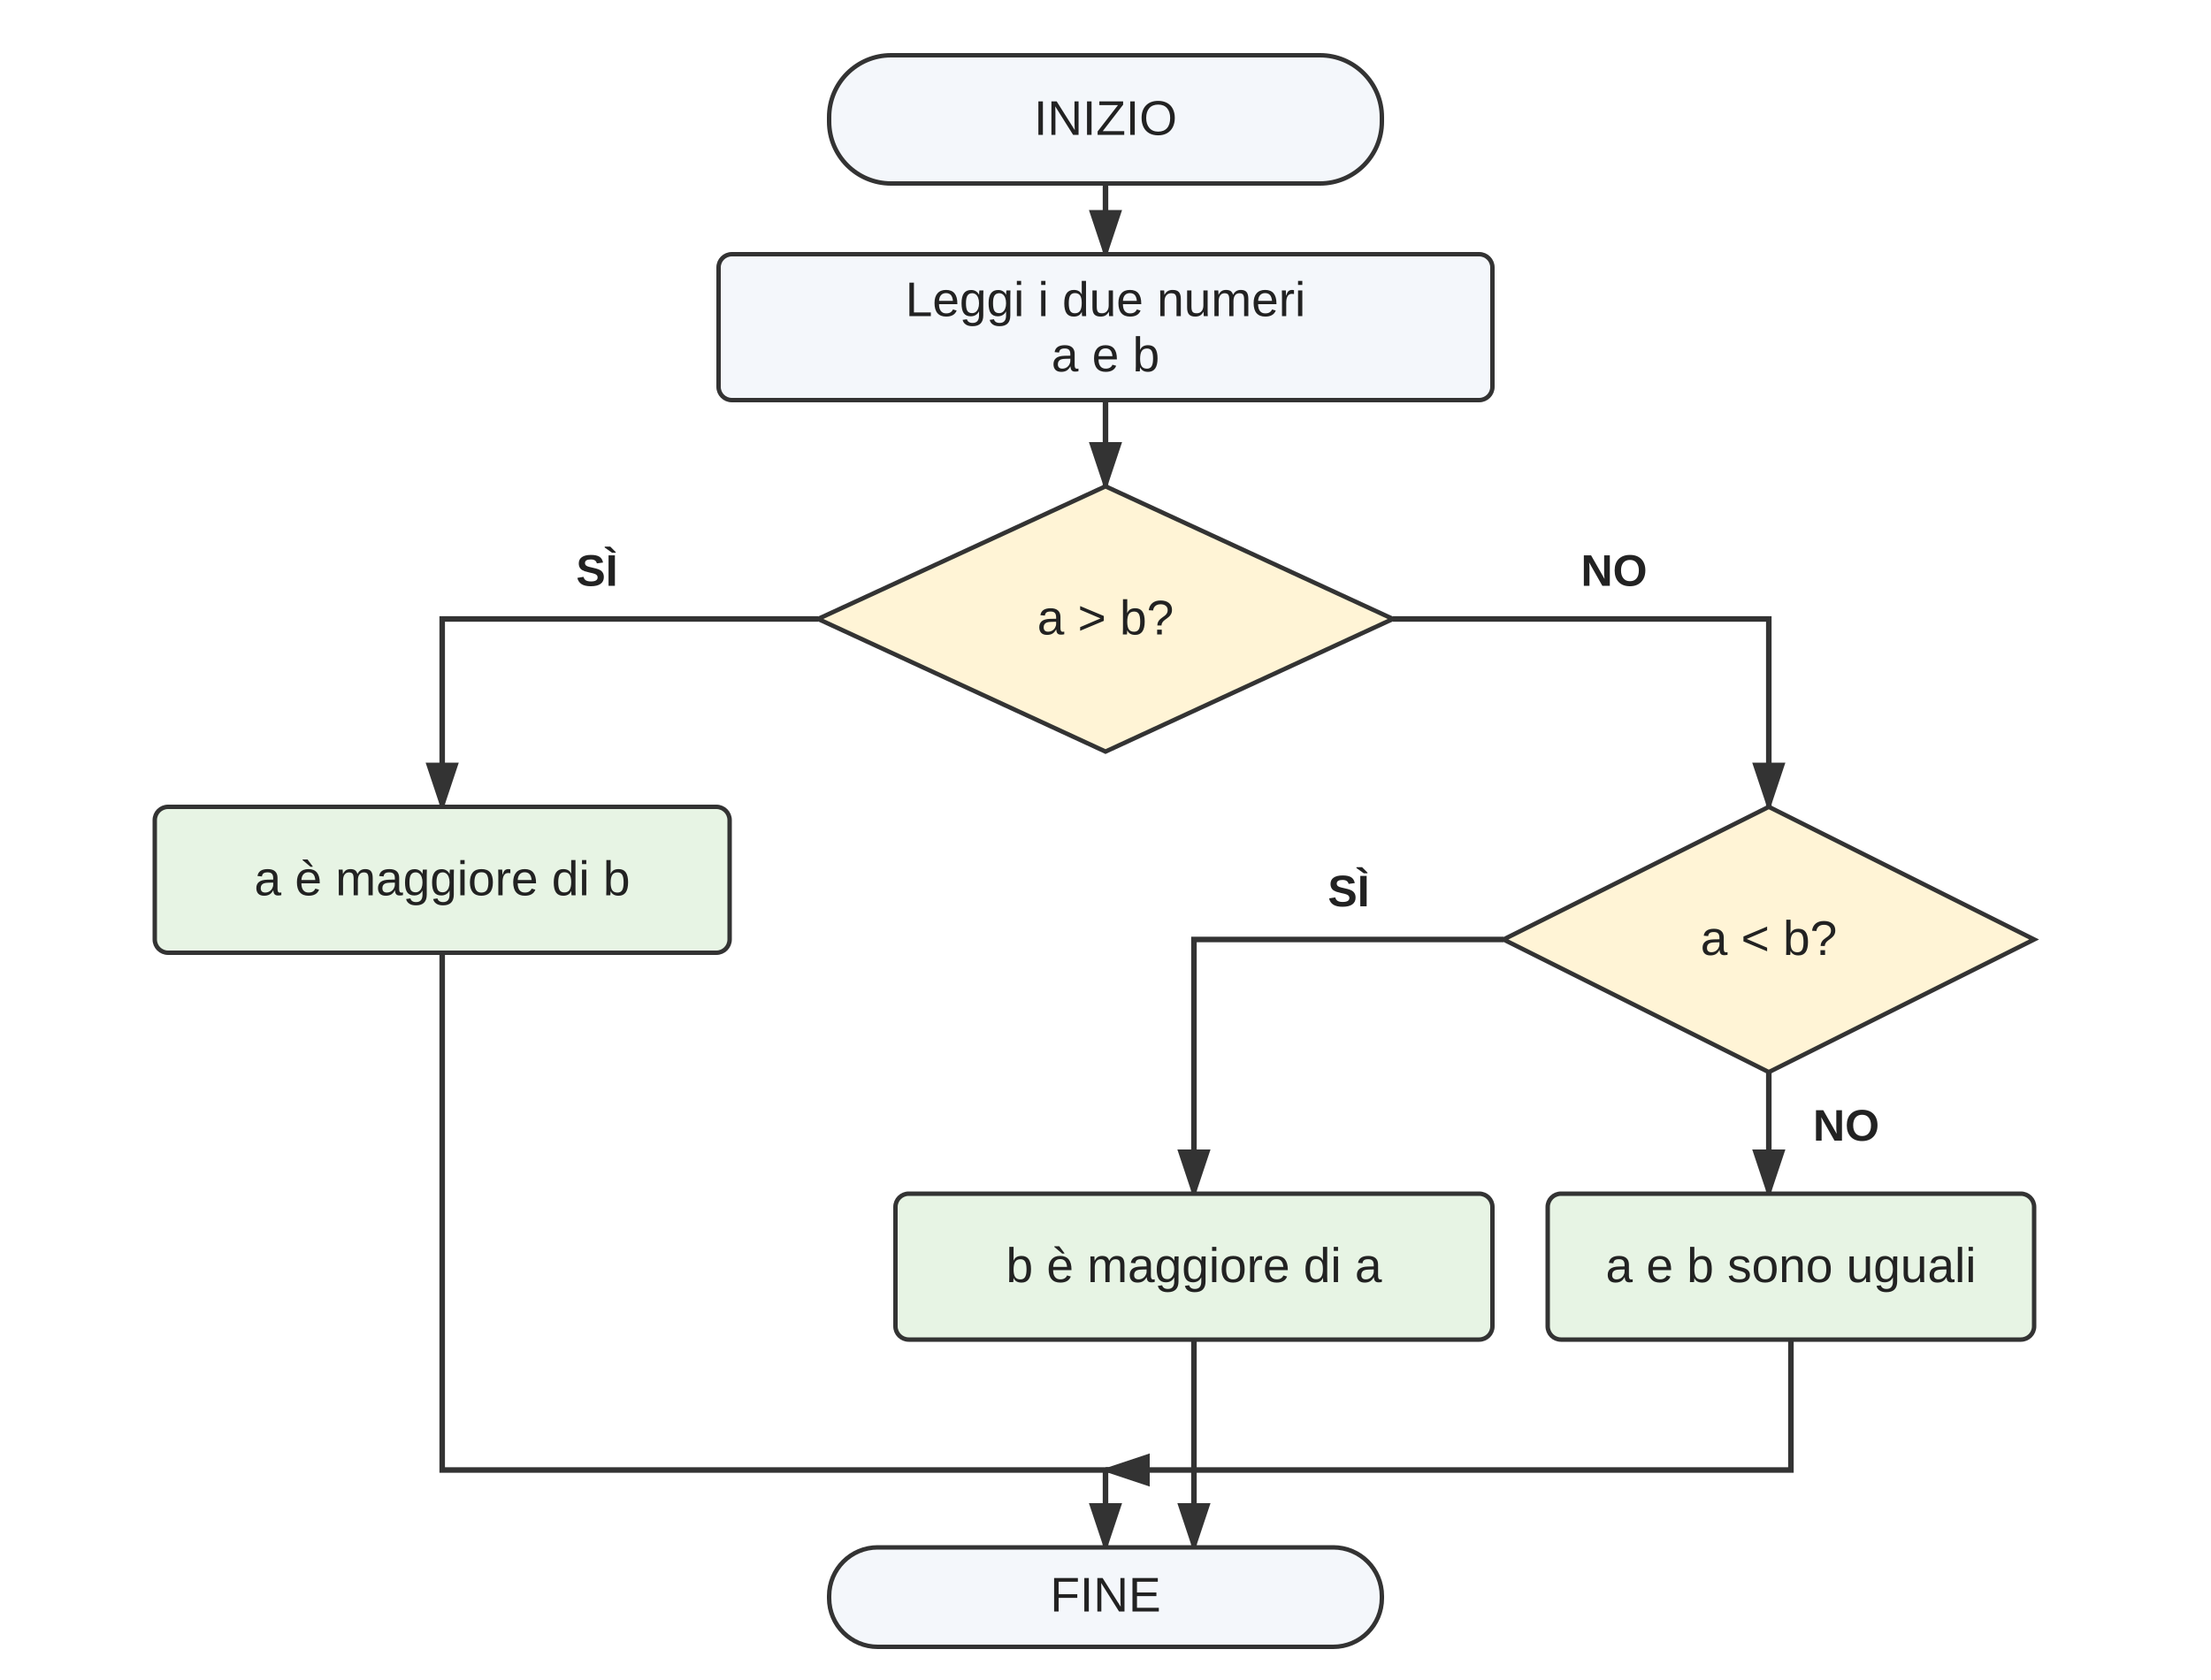
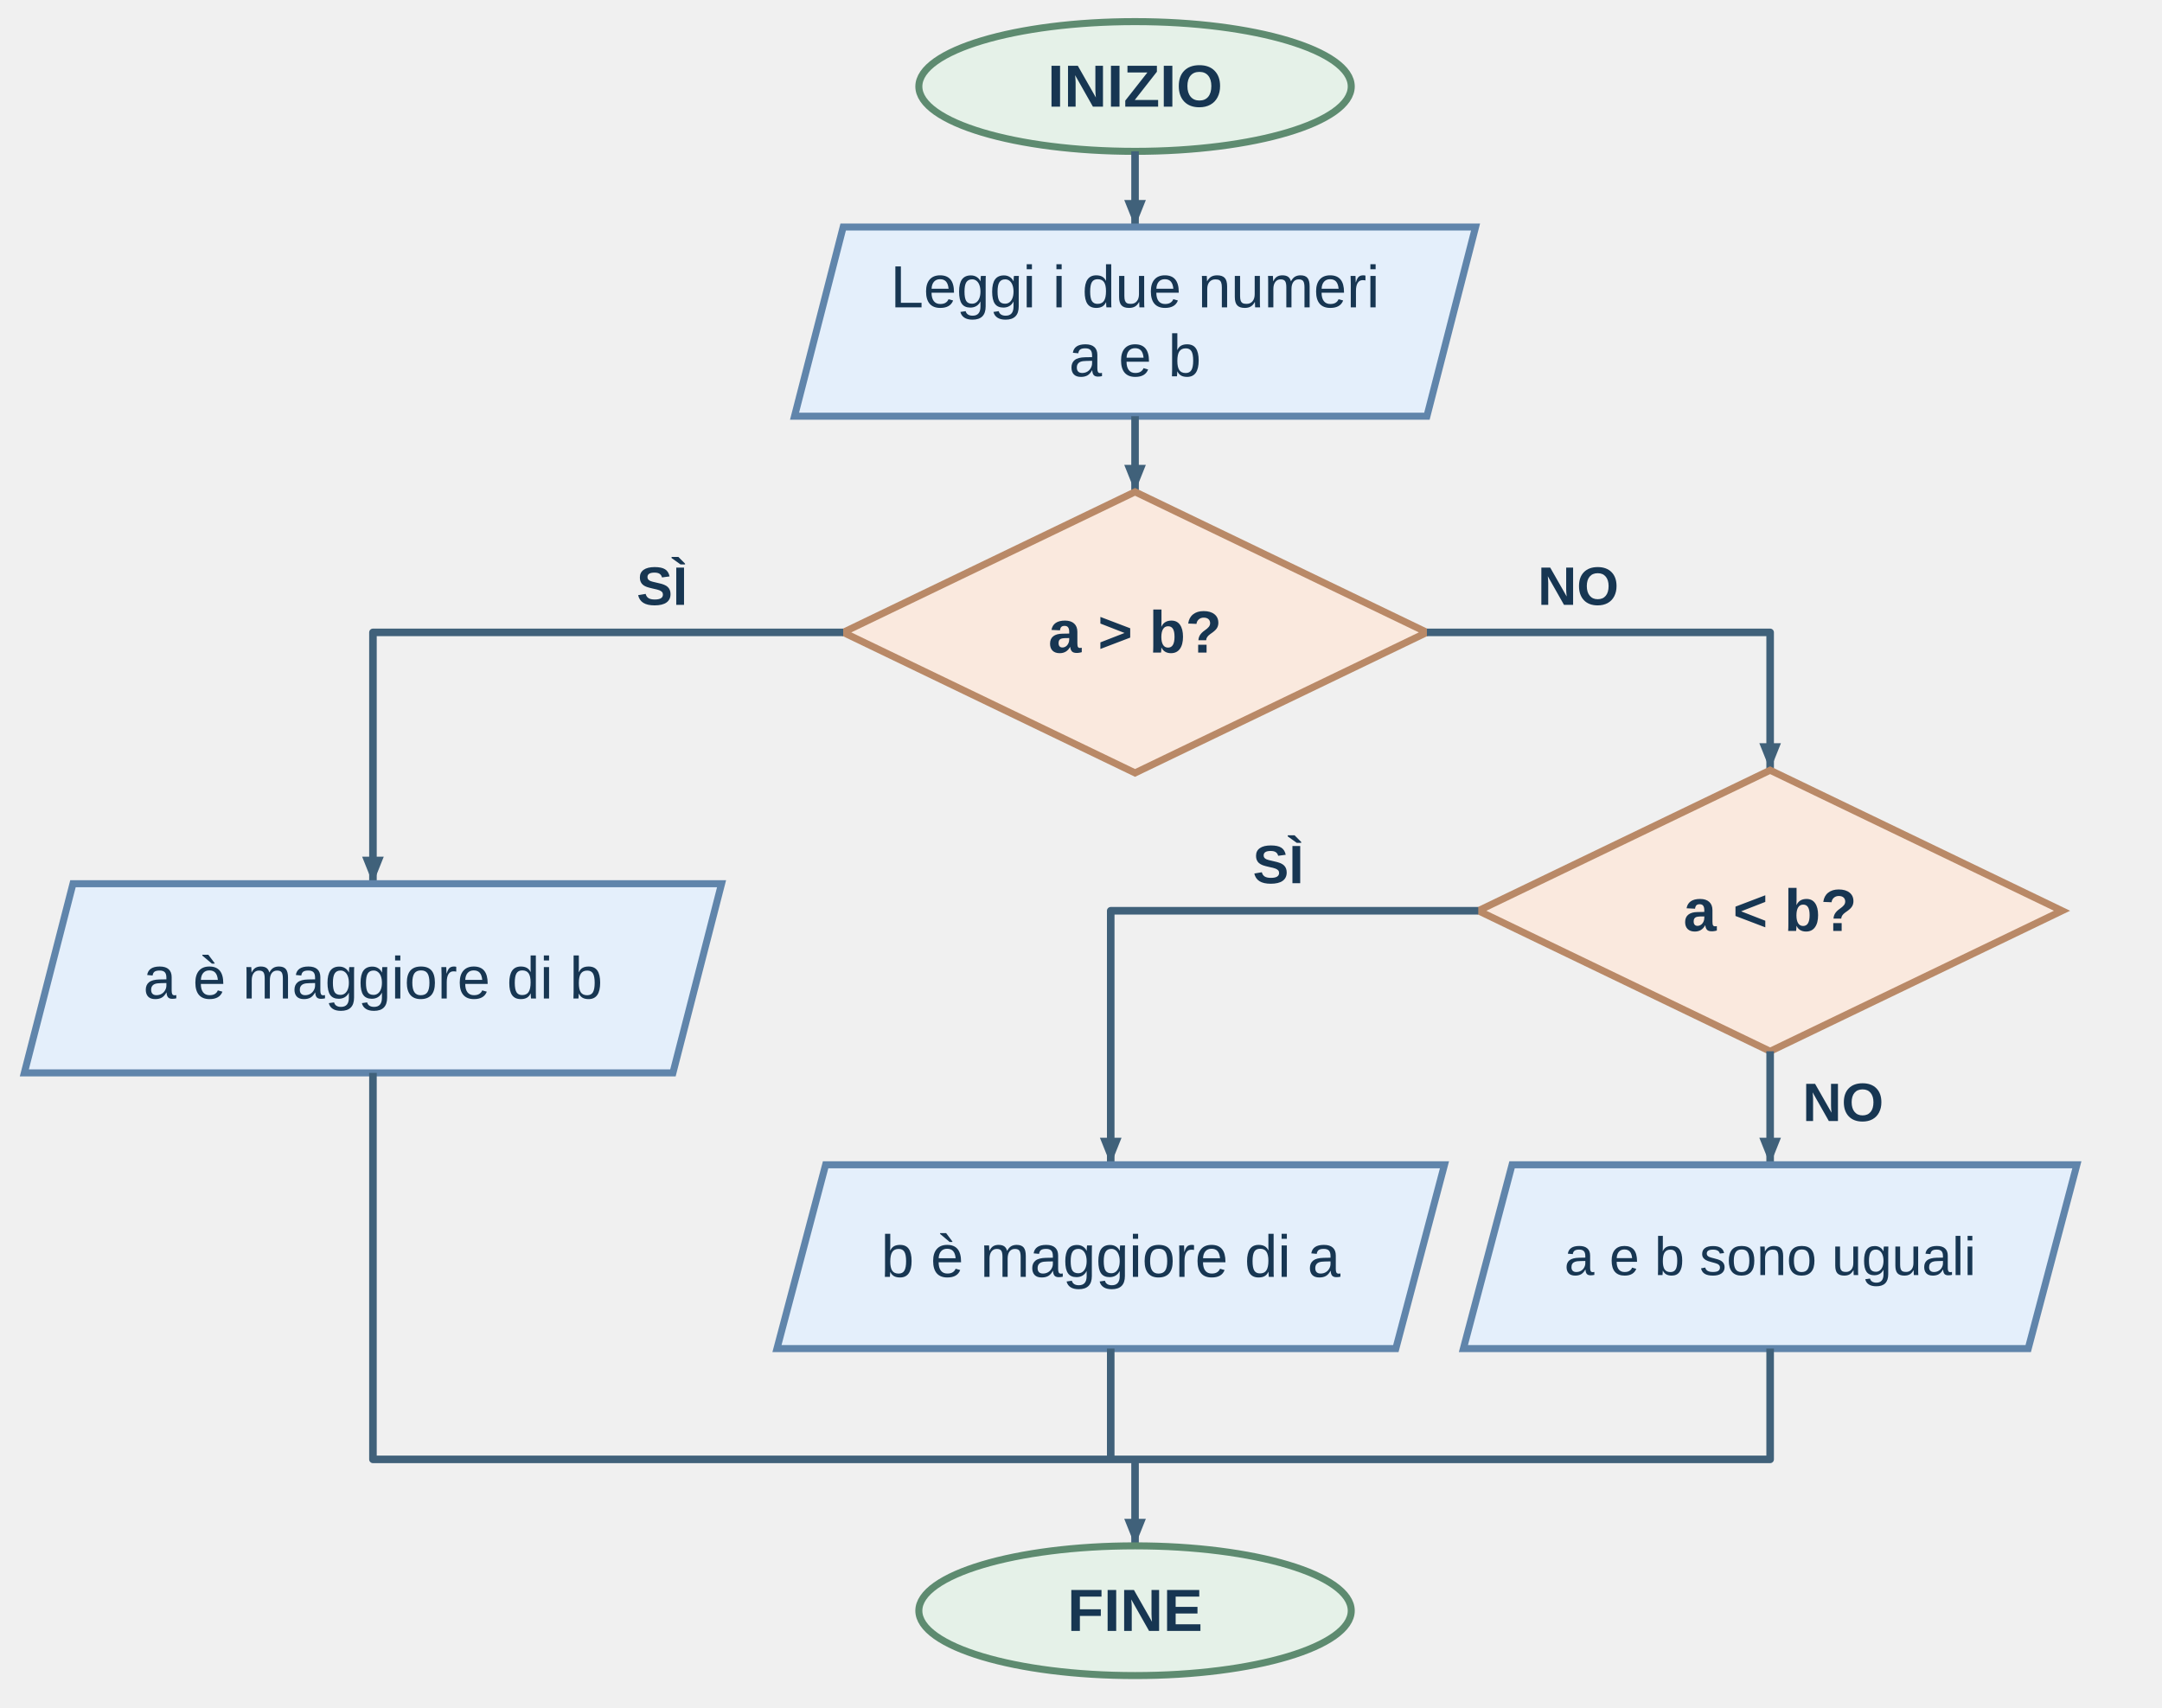
- <svg xmlns="http://www.w3.org/2000/svg" width="1000" height="760" viewBox="0 0 1000 760">
-   <defs>
-     <marker id="arrow" markerWidth="10" markerHeight="10" refX="8" refY="3" orient="auto">
-       <path d="M0,0 L0,6 L9,3 z" fill="#333" />
-     </marker>
-   </defs>
-   <rect width="100%" height="100%" fill="#fff" />
-   <style>text{font-family:Arial,sans-serif;fill:#222;font-size:22px;text-anchor:middle}.box{fill:#f4f7fb;stroke:#333;stroke-width:2}.decision{fill:#fff4d6;stroke:#333;stroke-width:2}.out{fill:#e7f4e4;stroke:#333;stroke-width:2}.line{fill:none;stroke:#333;stroke-width:2.5;marker-end:url(#arrow)}.label{font-size:20px;font-weight:bold}</style>
-   <rect class="box" x="375" y="25" width="250" height="58" rx="28" />
-   <text x="500" y="61">INIZIO</text>
-   <path class="line" d="M500 83 V115" />
-   <rect class="box" x="325" y="115" width="350" height="66" rx="6" />
-   <text x="500" y="143">Leggi i due numeri</text>
-   <text x="500" y="168">a e b</text>
-   <path class="line" d="M500 181 V220" />
-   <polygon class="decision" points="500,220 630,280 500,340 370,280" />
-   <text x="500" y="287">a &gt; b?</text>
-   <path class="line" d="M370 280 H200 V365" />
-   <text class="label" x="270" y="265">SÌ</text>
-   <rect class="out" x="70" y="365" width="260" height="66" rx="6" />
-   <text x="200" y="405">a è maggiore di b</text>
-   <path class="line" d="M630 280 H800 V365" />
-   <text class="label" x="730" y="265">NO</text>
-   <polygon class="decision" points="800,365 920,425 800,485 680,425" />
-   <text x="800" y="432">a &lt; b?</text>
-   <path class="line" d="M680 425 H540 V540" />
-   <text class="label" x="610" y="410">SÌ</text>
-   <rect class="out" x="405" y="540" width="270" height="66" rx="6" />
-   <text x="540" y="580">b è maggiore di a</text>
-   <path class="line" d="M800 485 V540" />
-   <text class="label" x="835" y="516">NO</text>
-   <rect class="out" x="700" y="540" width="220" height="66" rx="6" />
-   <text x="810" y="580">a e b sono uguali</text>
-   <path class="line" d="M200 431 V665 H500 V700" />
-   <path class="line" d="M540 606 V700" />
-   <path class="line" d="M810 606 V665 H500" />
-   <rect class="box" x="375" y="700" width="250" height="45" rx="22" />
-   <text x="500" y="729">FINE</text>
+ <svg xmlns="http://www.w3.org/2000/svg" width="800" height="632" viewBox="0 0 800 632">
+   <g>
+     <ellipse cx="420" cy="32" rx="80.0" ry="24.0" fill="#e5f1e8" stroke="#5e8b70" stroke-width="2.6" />
+     <text x="420" y="39.48" text-anchor="middle" font-family="Arial, Liberation Sans, sans-serif" font-size="22" font-weight="700" fill="#173652">INIZIO</text>
+   </g>
+   <polyline fill="none" stroke="#40617a" stroke-width="2.8" stroke-linejoin="round" points="420,56 420,84" />
+   <polygon fill="#40617a" points="420,84 416.00,74.00 424.00,74.00" />
+   <g>
+     <polygon points="312,84 546,84 528,154 294,154" fill="#e4effb" stroke="#6085ab" stroke-width="2.6" />
+     <text x="420" y="113.72" text-anchor="middle" font-family="Arial, Liberation Sans, sans-serif" font-size="22" font-weight="400" fill="#173652">Leggi i due numeri</text>
+     <text x="420" y="139.24" text-anchor="middle" font-family="Arial, Liberation Sans, sans-serif" font-size="22" font-weight="400" fill="#173652">a e b</text>
+   </g>
+   <polyline fill="none" stroke="#40617a" stroke-width="2.8" stroke-linejoin="round" points="420,154 420,182" />
+   <polygon fill="#40617a" points="420,182 416.00,172.00 424.00,172.00" />
+   <g>
+     <polygon points="420,182 528,234 420,286 312,234" fill="#fae9de" stroke="#b98967" stroke-width="2.6" />
+     <text x="420" y="241.48" text-anchor="middle" font-family="Arial, Liberation Sans, sans-serif" font-size="22" font-weight="700" fill="#173652">a &gt; b?</text>
+   </g>
+   <polyline fill="none" stroke="#40617a" stroke-width="2.8" stroke-linejoin="round" points="312,234 138,234 138,327" />
+   <polygon fill="#40617a" points="138,327 134.00,317.00 142.00,317.00" />
+   <text x="245" y="223.8" text-anchor="middle" font-family="Arial, Liberation Sans, sans-serif" font-size="20" font-weight="700" fill="#173652">SÌ</text>
+   <polyline fill="none" stroke="#40617a" stroke-width="2.8" stroke-linejoin="round" points="528,234 655,234 655,285" />
+   <polygon fill="#40617a" points="655,285 651.00,275.00 659.00,275.00" />
+   <text x="584" y="223.8" text-anchor="middle" font-family="Arial, Liberation Sans, sans-serif" font-size="20" font-weight="700" fill="#173652">NO</text>
+   <g>
+     <polygon points="27,327 267,327 249,397 9,397" fill="#e4effb" stroke="#6085ab" stroke-width="2.6" />
+     <text x="138" y="369.48" text-anchor="middle" font-family="Arial, Liberation Sans, sans-serif" font-size="22" font-weight="400" fill="#173652">a è maggiore di b</text>
+   </g>
+   <g>
+     <polygon points="655,285 763,337 655,389 547,337" fill="#fae9de" stroke="#b98967" stroke-width="2.6" />
+     <text x="655" y="344.48" text-anchor="middle" font-family="Arial, Liberation Sans, sans-serif" font-size="22" font-weight="700" fill="#173652">a &lt; b?</text>
+   </g>
+   <polyline fill="none" stroke="#40617a" stroke-width="2.8" stroke-linejoin="round" points="547,337 411,337 411,431" />
+   <polygon fill="#40617a" points="411,431 407.00,421.00 415.00,421.00" />
+   <text x="473" y="326.8" text-anchor="middle" font-family="Arial, Liberation Sans, sans-serif" font-size="20" font-weight="700" fill="#173652">SÌ</text>
+   <polyline fill="none" stroke="#40617a" stroke-width="2.8" stroke-linejoin="round" points="655,389 655,431" />
+   <polygon fill="#40617a" points="655,431 651.00,421.00 659.00,421.00" />
+   <text x="682" y="414.8" text-anchor="middle" font-family="Arial, Liberation Sans, sans-serif" font-size="20" font-weight="700" fill="#173652">NO</text>
+   <g>
+     <polygon points="305.5,431 534.5,431 516.5,499 287.5,499" fill="#e4effb" stroke="#6085ab" stroke-width="2.6" />
+     <text x="411" y="472.48" text-anchor="middle" font-family="Arial, Liberation Sans, sans-serif" font-size="22" font-weight="400" fill="#173652">b è maggiore di a</text>
+   </g>
+   <g>
+     <polygon points="559.5,431 768.5,431 750.5,499 541.5,499" fill="#e4effb" stroke="#6085ab" stroke-width="2.6" />
+     <text x="655" y="471.8" text-anchor="middle" font-family="Arial, Liberation Sans, sans-serif" font-size="20" font-weight="400" fill="#173652">a e b sono uguali</text>
+   </g>
+   <polyline fill="none" stroke="#40617a" stroke-width="2.8" stroke-linejoin="round" points="138,397 138,540 655,540 655,499" />
+   <polyline fill="none" stroke="#40617a" stroke-width="2.8" stroke-linejoin="round" points="411,499 411,540" />
+   <polyline fill="none" stroke="#40617a" stroke-width="2.8" stroke-linejoin="round" points="420,540 420,572" />
+   <polygon fill="#40617a" points="420,572 416.00,562.00 424.00,562.00" />
+   <g>
+     <ellipse cx="420" cy="596" rx="80.0" ry="24.0" fill="#e5f1e8" stroke="#5e8b70" stroke-width="2.6" />
+     <text x="420" y="603.48" text-anchor="middle" font-family="Arial, Liberation Sans, sans-serif" font-size="22" font-weight="700" fill="#173652">FINE</text>
+   </g>
</svg>
